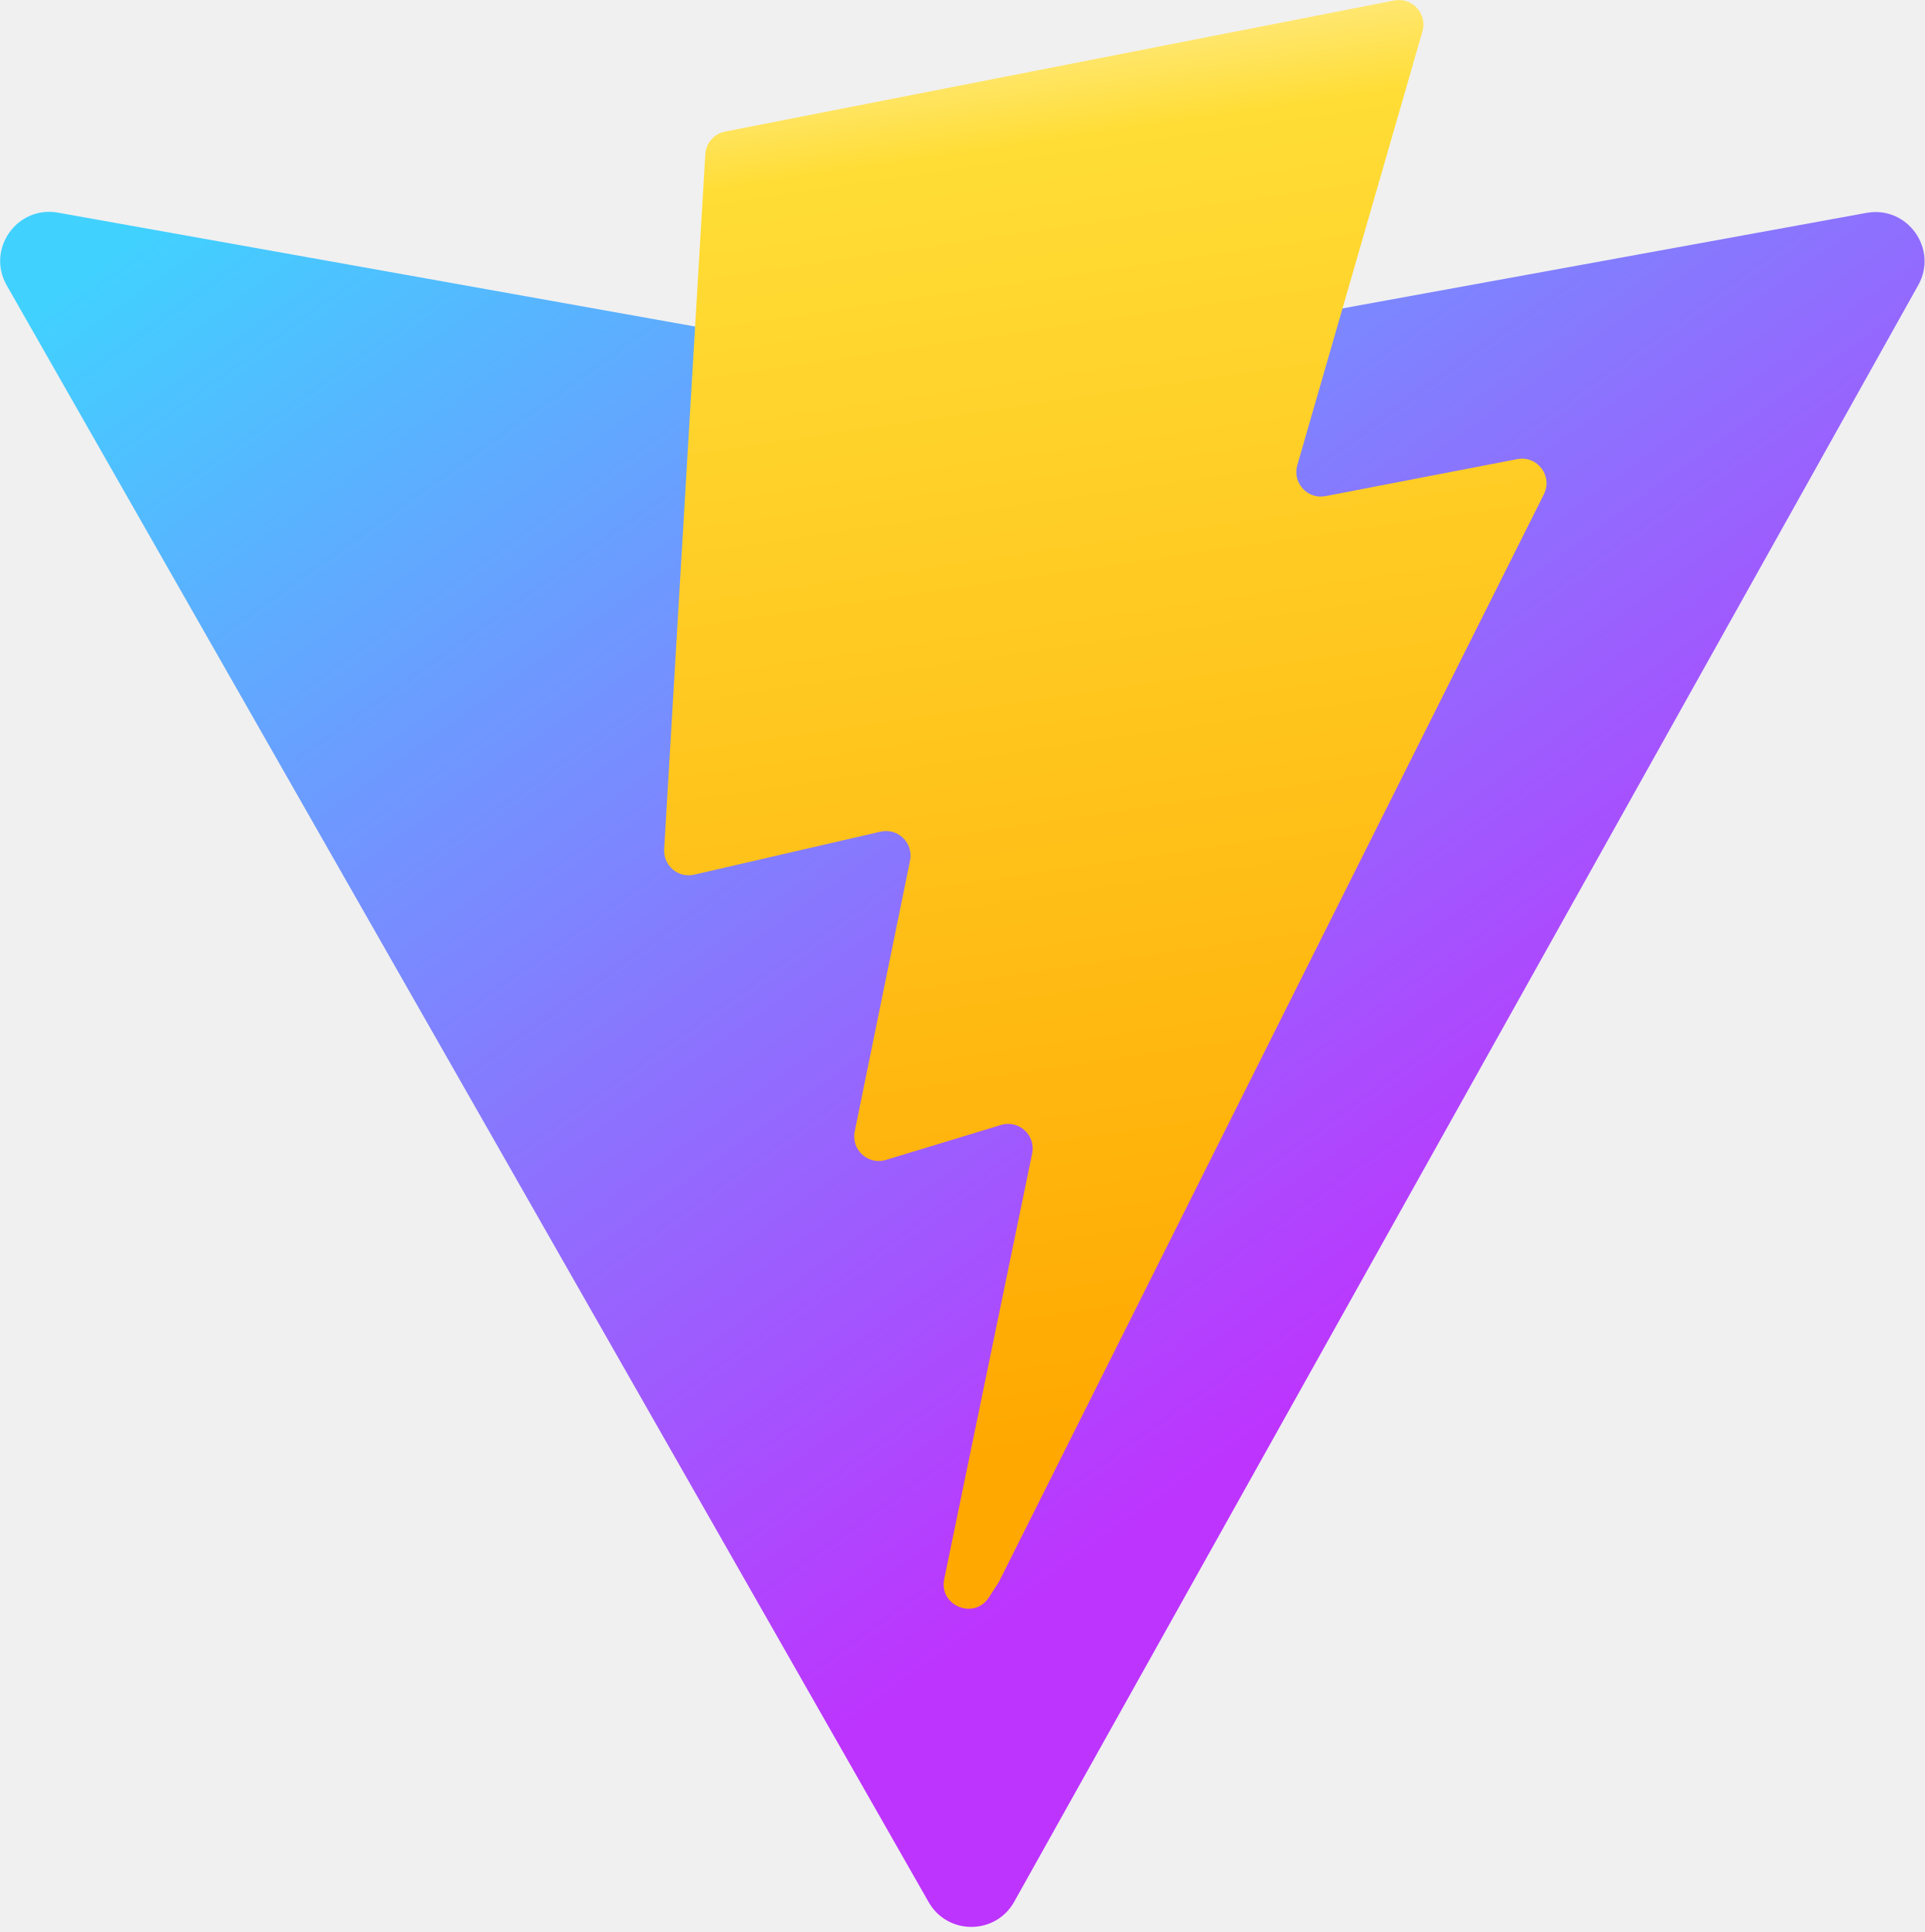
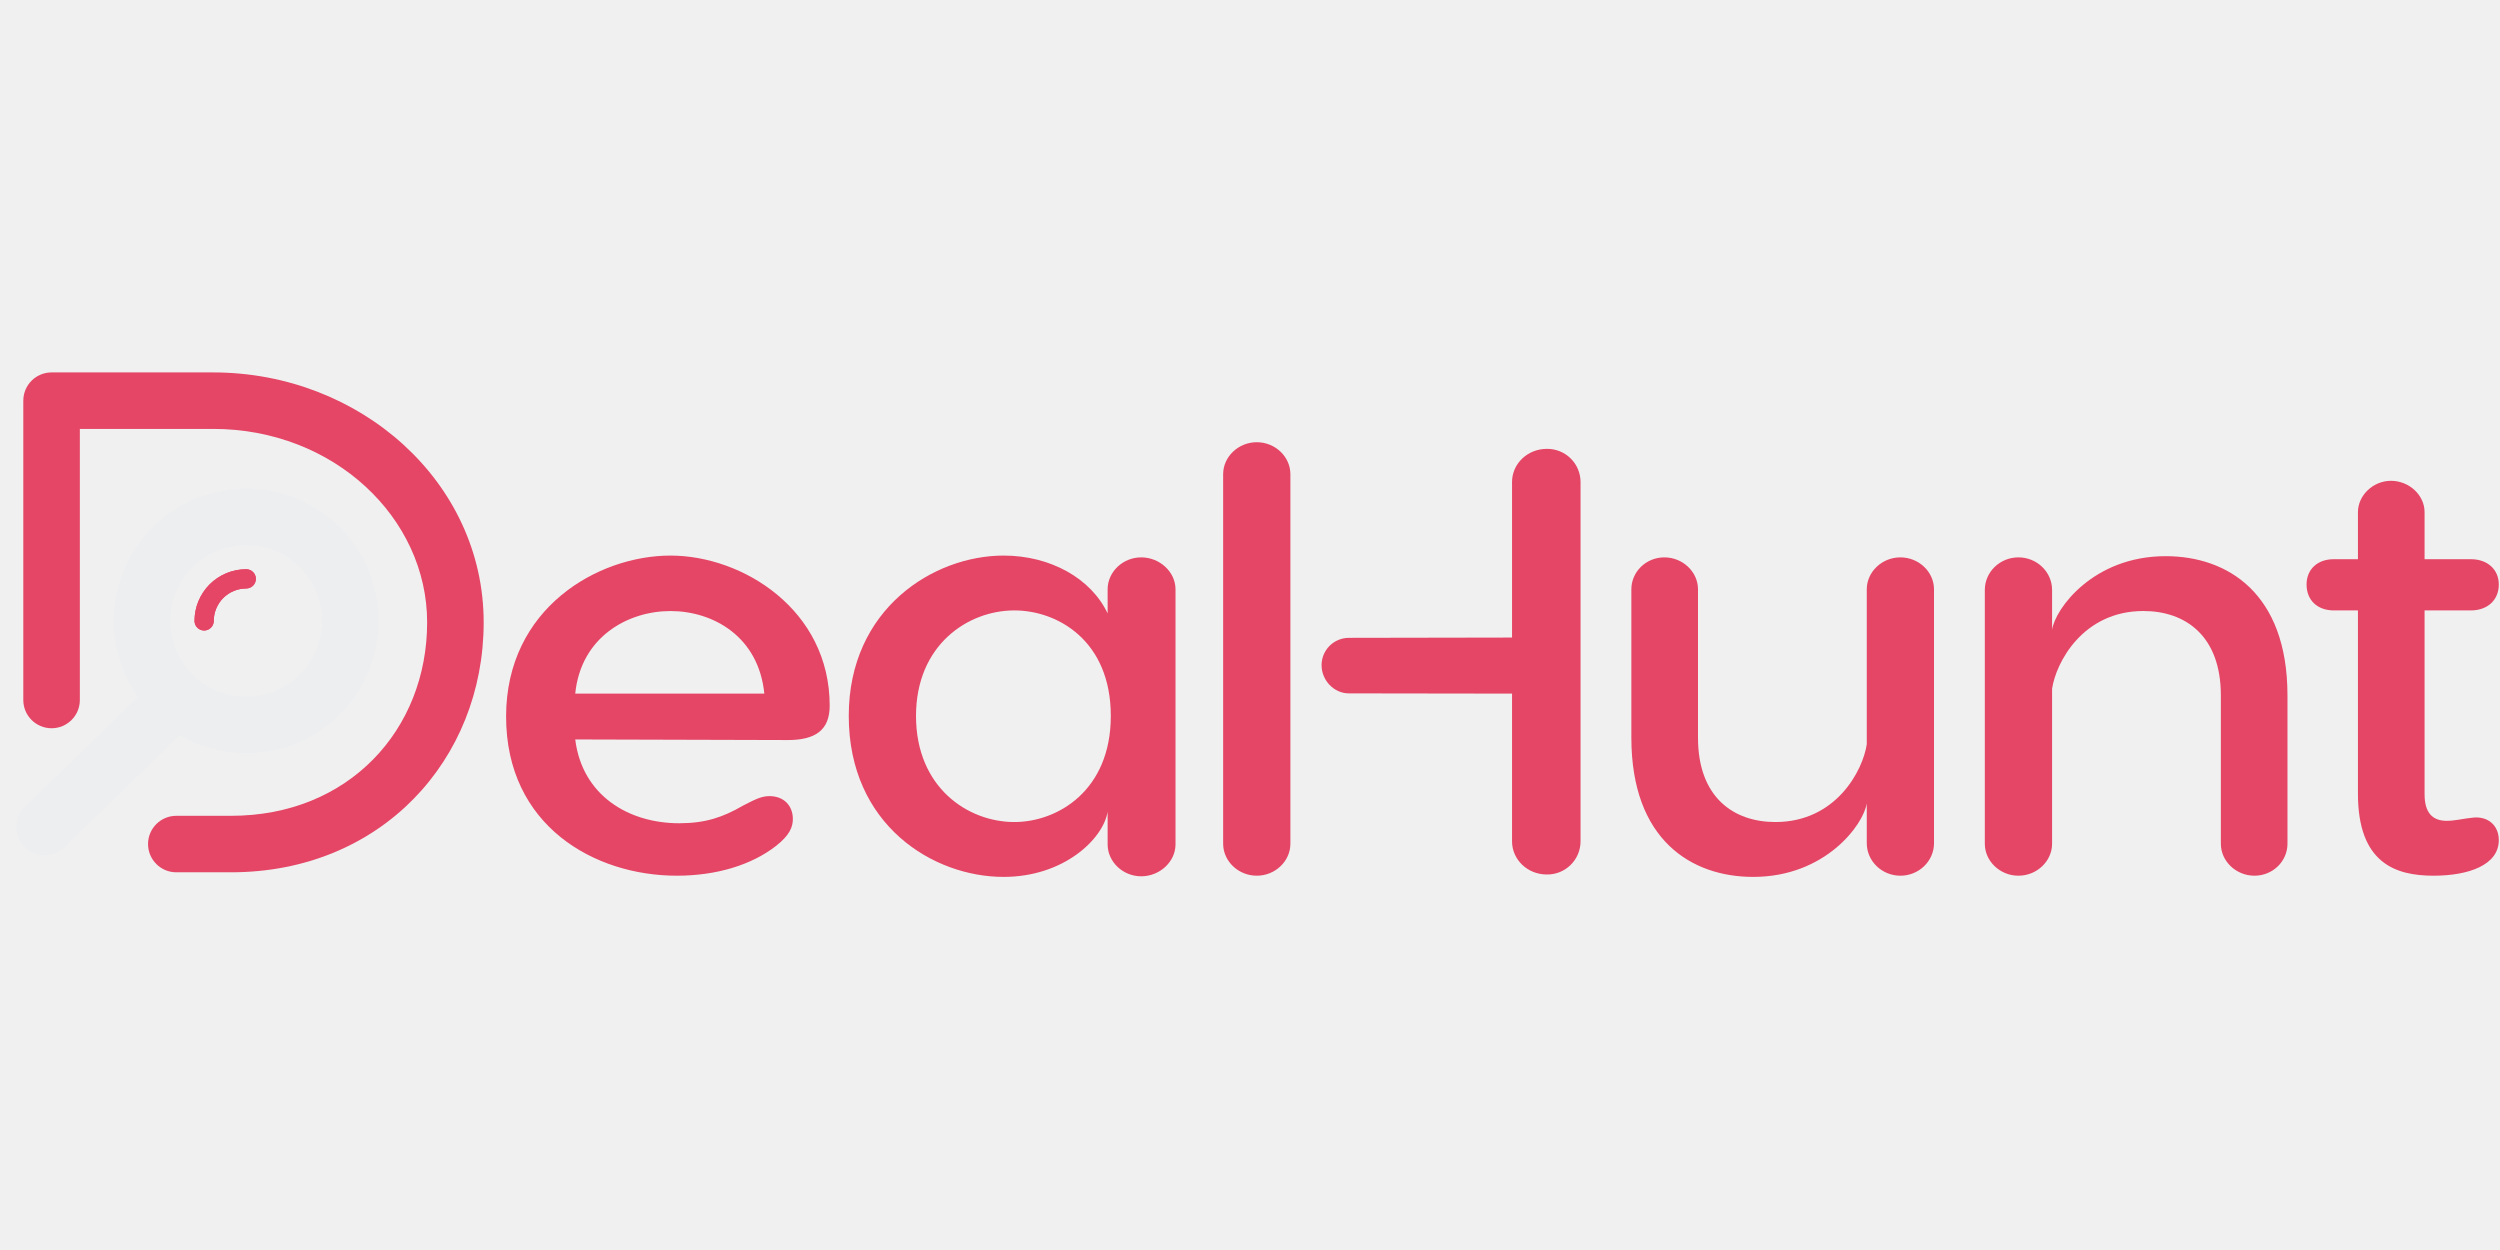
- <svg xmlns="http://www.w3.org/2000/svg" aria-hidden="true" role="img" class="iconify iconify--logos" width="31.88" height="32" preserveAspectRatio="xMidYMid meet" viewBox="0 0 256 257">
+ <svg xmlns="http://www.w3.org/2000/svg" width="100" height="50" viewBox="0 0 96 20" fill="none">
+   <g clip-path="url(#clip0_10352_17164)">
+     <path fill-rule="evenodd" clip-rule="evenodd" d="M0.895 1.385C0.895 0.786 1.381 0.301 1.981 0.301H8.186C13.832 0.301 18.573 4.511 18.573 9.898C18.573 15.178 14.631 19.496 8.874 19.496H6.77C6.171 19.496 5.685 19.01 5.685 18.412C5.685 17.812 6.171 17.327 6.77 17.327H8.874C13.39 17.327 16.402 14.022 16.402 9.898C16.402 5.883 12.815 2.47 8.186 2.47H3.066V12.881C3.066 13.48 2.58 13.965 1.981 13.965C1.381 13.965 0.895 13.48 0.895 12.881V1.385Z" fill="#E54666" />
+     <path fill-rule="evenodd" clip-rule="evenodd" d="M9.455 8.598C9.292 8.598 9.13 8.63 8.978 8.693C8.827 8.755 8.69 8.847 8.574 8.962C8.458 9.078 8.367 9.215 8.304 9.366C8.241 9.517 8.209 9.679 8.209 9.843C8.209 10.047 8.043 10.212 7.839 10.212C7.634 10.212 7.469 10.047 7.469 9.843C7.469 9.582 7.52 9.324 7.62 9.083C7.72 8.842 7.866 8.624 8.05 8.439C8.235 8.255 8.454 8.109 8.695 8.009C8.936 7.91 9.194 7.858 9.455 7.858C9.66 7.858 9.826 8.024 9.826 8.228C9.826 8.432 9.66 8.598 9.455 8.598Z" fill="#E54666" />
+     <path fill-rule="evenodd" clip-rule="evenodd" d="M25.744 7.334C22.966 7.334 19.434 9.348 19.434 13.515C19.434 17.705 22.82 19.627 25.988 19.627C27.523 19.627 28.863 19.21 29.788 18.492C30.325 18.076 30.446 17.751 30.446 17.451C30.446 16.941 30.105 16.571 29.545 16.571C29.204 16.571 28.936 16.733 28.521 16.941C27.766 17.381 27.084 17.613 26.085 17.613C24.136 17.613 22.357 16.548 22.089 14.395L30.251 14.418C31.299 14.418 31.86 14.047 31.86 13.098C31.86 9.417 28.522 7.334 25.744 7.334ZM25.744 9.464C27.377 9.464 29.131 10.436 29.35 12.635H22.089C22.309 10.436 24.136 9.464 25.744 9.464ZM38.537 7.334C35.857 7.334 32.592 9.371 32.592 13.492C32.592 17.682 35.833 19.673 38.537 19.673C40.852 19.673 42.362 18.215 42.533 17.173V18.423C42.533 19.094 43.118 19.65 43.824 19.65C44.531 19.65 45.14 19.094 45.14 18.423V8.63C45.14 7.959 44.531 7.403 43.824 7.403C43.117 7.403 42.533 7.959 42.533 8.63V9.556C41.9 8.213 40.34 7.334 38.537 7.334ZM38.951 17.566C37.173 17.566 35.175 16.247 35.175 13.492C35.175 10.76 37.173 9.44 38.951 9.44C40.608 9.44 42.655 10.598 42.655 13.492C42.655 16.363 40.608 17.566 38.951 17.566ZM49.551 18.4V4.208C49.551 3.537 48.967 2.981 48.26 2.981C47.554 2.981 46.969 3.537 46.969 4.208V18.4C46.969 19.071 47.554 19.627 48.26 19.627C48.967 19.627 49.551 19.071 49.551 18.4Z" fill="#E54666" />
+     <path fill-rule="evenodd" clip-rule="evenodd" d="M67.322 19.673C70.1 19.673 71.562 17.659 71.684 16.849V18.377C71.684 19.071 72.269 19.627 72.975 19.627C73.682 19.627 74.266 19.071 74.266 18.377V8.63C74.266 7.959 73.682 7.403 72.975 7.403C72.269 7.403 71.684 7.959 71.684 8.63V14.58C71.537 15.575 70.514 17.566 68.175 17.566C66.592 17.566 65.203 16.64 65.203 14.325V8.63C65.203 7.959 64.618 7.403 63.911 7.403C63.205 7.403 62.644 7.959 62.644 8.63V14.325C62.644 18.261 64.959 19.673 67.322 19.673ZM83.161 7.357C80.383 7.357 78.922 9.371 78.8 10.181V8.653C78.8 7.959 78.215 7.403 77.508 7.403C76.802 7.403 76.217 7.959 76.217 8.653V18.4C76.217 19.071 76.802 19.627 77.508 19.627C78.215 19.627 78.8 19.071 78.8 18.4V12.45C78.946 11.454 79.969 9.463 82.308 9.463C83.892 9.463 85.281 10.389 85.281 12.705V18.4C85.281 19.071 85.865 19.627 86.572 19.627C87.279 19.627 87.839 19.071 87.839 18.4V12.705C87.839 8.769 85.525 7.357 83.161 7.357ZM94.906 17.404C94.638 17.427 94.273 17.52 93.956 17.52C93.396 17.52 93.104 17.196 93.104 16.501V9.44H94.882C95.516 9.44 95.954 9.047 95.954 8.445C95.954 7.866 95.516 7.473 94.882 7.473H93.104V5.667C93.104 5.019 92.519 4.463 91.812 4.463C91.13 4.463 90.545 5.019 90.545 5.667V7.473H89.62C88.986 7.473 88.572 7.866 88.572 8.445C88.572 9.047 88.986 9.44 89.62 9.44H90.545V16.478C90.545 19.141 91.983 19.627 93.445 19.627C94.809 19.627 95.954 19.21 95.954 18.261C95.954 17.682 95.516 17.312 94.906 17.404ZM58.062 12.635V18.307C58.062 19.002 58.647 19.581 59.402 19.581C59.571 19.582 59.738 19.551 59.895 19.488C60.051 19.425 60.193 19.331 60.313 19.213C60.434 19.094 60.529 18.953 60.594 18.798C60.659 18.642 60.693 18.476 60.693 18.307V4.509C60.693 4.341 60.659 4.174 60.594 4.018C60.529 3.863 60.434 3.722 60.313 3.604C60.193 3.485 60.051 3.392 59.895 3.329C59.738 3.266 59.571 3.234 59.402 3.236C58.647 3.236 58.062 3.815 58.062 4.509V10.482C58.062 10.482 52.378 10.493 51.798 10.493C51.52 10.493 51.252 10.604 51.056 10.8C50.859 10.997 50.748 11.264 50.748 11.541C50.748 12.12 51.218 12.626 51.798 12.626C52.378 12.626 58.062 12.635 58.062 12.635Z" fill="#E54666" />
+     <path fill-rule="evenodd" clip-rule="evenodd" d="M8.978 8.693C9.13 8.63 9.292 8.598 9.455 8.598C9.66 8.598 9.826 8.432 9.826 8.228C9.826 8.024 9.66 7.858 9.455 7.858C9.194 7.858 8.936 7.91 8.695 8.009C8.454 8.109 8.235 8.255 8.05 8.439C7.866 8.624 7.72 8.842 7.62 9.083C7.52 9.324 7.469 9.582 7.469 9.843C7.469 10.047 7.634 10.212 7.839 10.212C8.043 10.212 8.209 10.047 8.209 9.843C8.209 9.679 8.241 9.517 8.304 9.366C8.367 9.215 8.458 9.078 8.574 8.962C8.69 8.847 8.827 8.755 8.978 8.693Z" fill="#E54666" />
+     <path fill-rule="evenodd" clip-rule="evenodd" d="M9.455 4.764C6.647 4.764 4.371 7.038 4.371 9.843C4.371 10.932 4.714 11.941 5.299 12.768L0.954 16.981C0.524 17.398 0.514 18.084 0.932 18.514C1.349 18.944 2.037 18.954 2.467 18.537L6.903 14.236C7.653 14.672 8.525 14.921 9.455 14.921C12.264 14.921 14.54 12.648 14.54 9.843C14.54 7.038 12.264 4.764 9.455 4.764ZM9.455 6.933C7.846 6.933 6.542 8.236 6.542 9.843C6.542 11.45 7.846 12.752 9.455 12.752C11.064 12.752 12.369 11.45 12.369 9.843C12.369 8.236 11.064 6.933 9.455 6.933Z" fill="#EDEEF0" />
+   </g>
  <defs>
-     <linearGradient id="IconifyId1813088fe1fbc01fb466" x1="-.828%" x2="57.636%" y1="7.652%" y2="78.411%">
-       <stop offset="0%" stop-color="#41D1FF" />
-       <stop offset="100%" stop-color="#BD34FE" />
-     </linearGradient>
-     <linearGradient id="IconifyId1813088fe1fbc01fb467" x1="43.376%" x2="50.316%" y1="2.242%" y2="89.03%">
-       <stop offset="0%" stop-color="#FFEA83" />
-       <stop offset="8.333%" stop-color="#FFDD35" />
-       <stop offset="100%" stop-color="#FFA800" />
-     </linearGradient>
+     <clipPath id="clip0_10352_17164">
+       <rect width="95.325" height="19.375" fill="white" transform="translate(0.625 0.299683)" />
+     </clipPath>
  </defs>
-   <path fill="url(#IconifyId1813088fe1fbc01fb466)" d="M255.153 37.938L134.897 252.976c-2.483 4.44-8.862 4.466-11.382.048L.875 37.958c-2.746-4.814 1.371-10.646 6.827-9.67l120.385 21.517a6.537 6.537 0 0 0 2.322-.004l117.867-21.483c5.438-.991 9.574 4.796 6.877 9.62Z" />
-   <path fill="url(#IconifyId1813088fe1fbc01fb467)" d="M185.432.063L96.44 17.501a3.268 3.268 0 0 0-2.634 3.014l-5.474 92.456a3.268 3.268 0 0 0 3.997 3.378l24.777-5.718c2.318-.535 4.413 1.507 3.936 3.838l-7.361 36.047c-.495 2.426 1.782 4.5 4.151 3.78l15.304-4.649c2.372-.72 4.652 1.36 4.15 3.788l-11.698 56.621c-.732 3.542 3.979 5.473 5.943 2.437l1.313-2.028l72.516-144.72c1.215-2.423-.88-5.186-3.54-4.672l-25.505 4.922c-2.396.462-4.435-1.77-3.759-4.114l16.646-57.705c.677-2.35-1.37-4.583-3.769-4.113Z" />
</svg>
